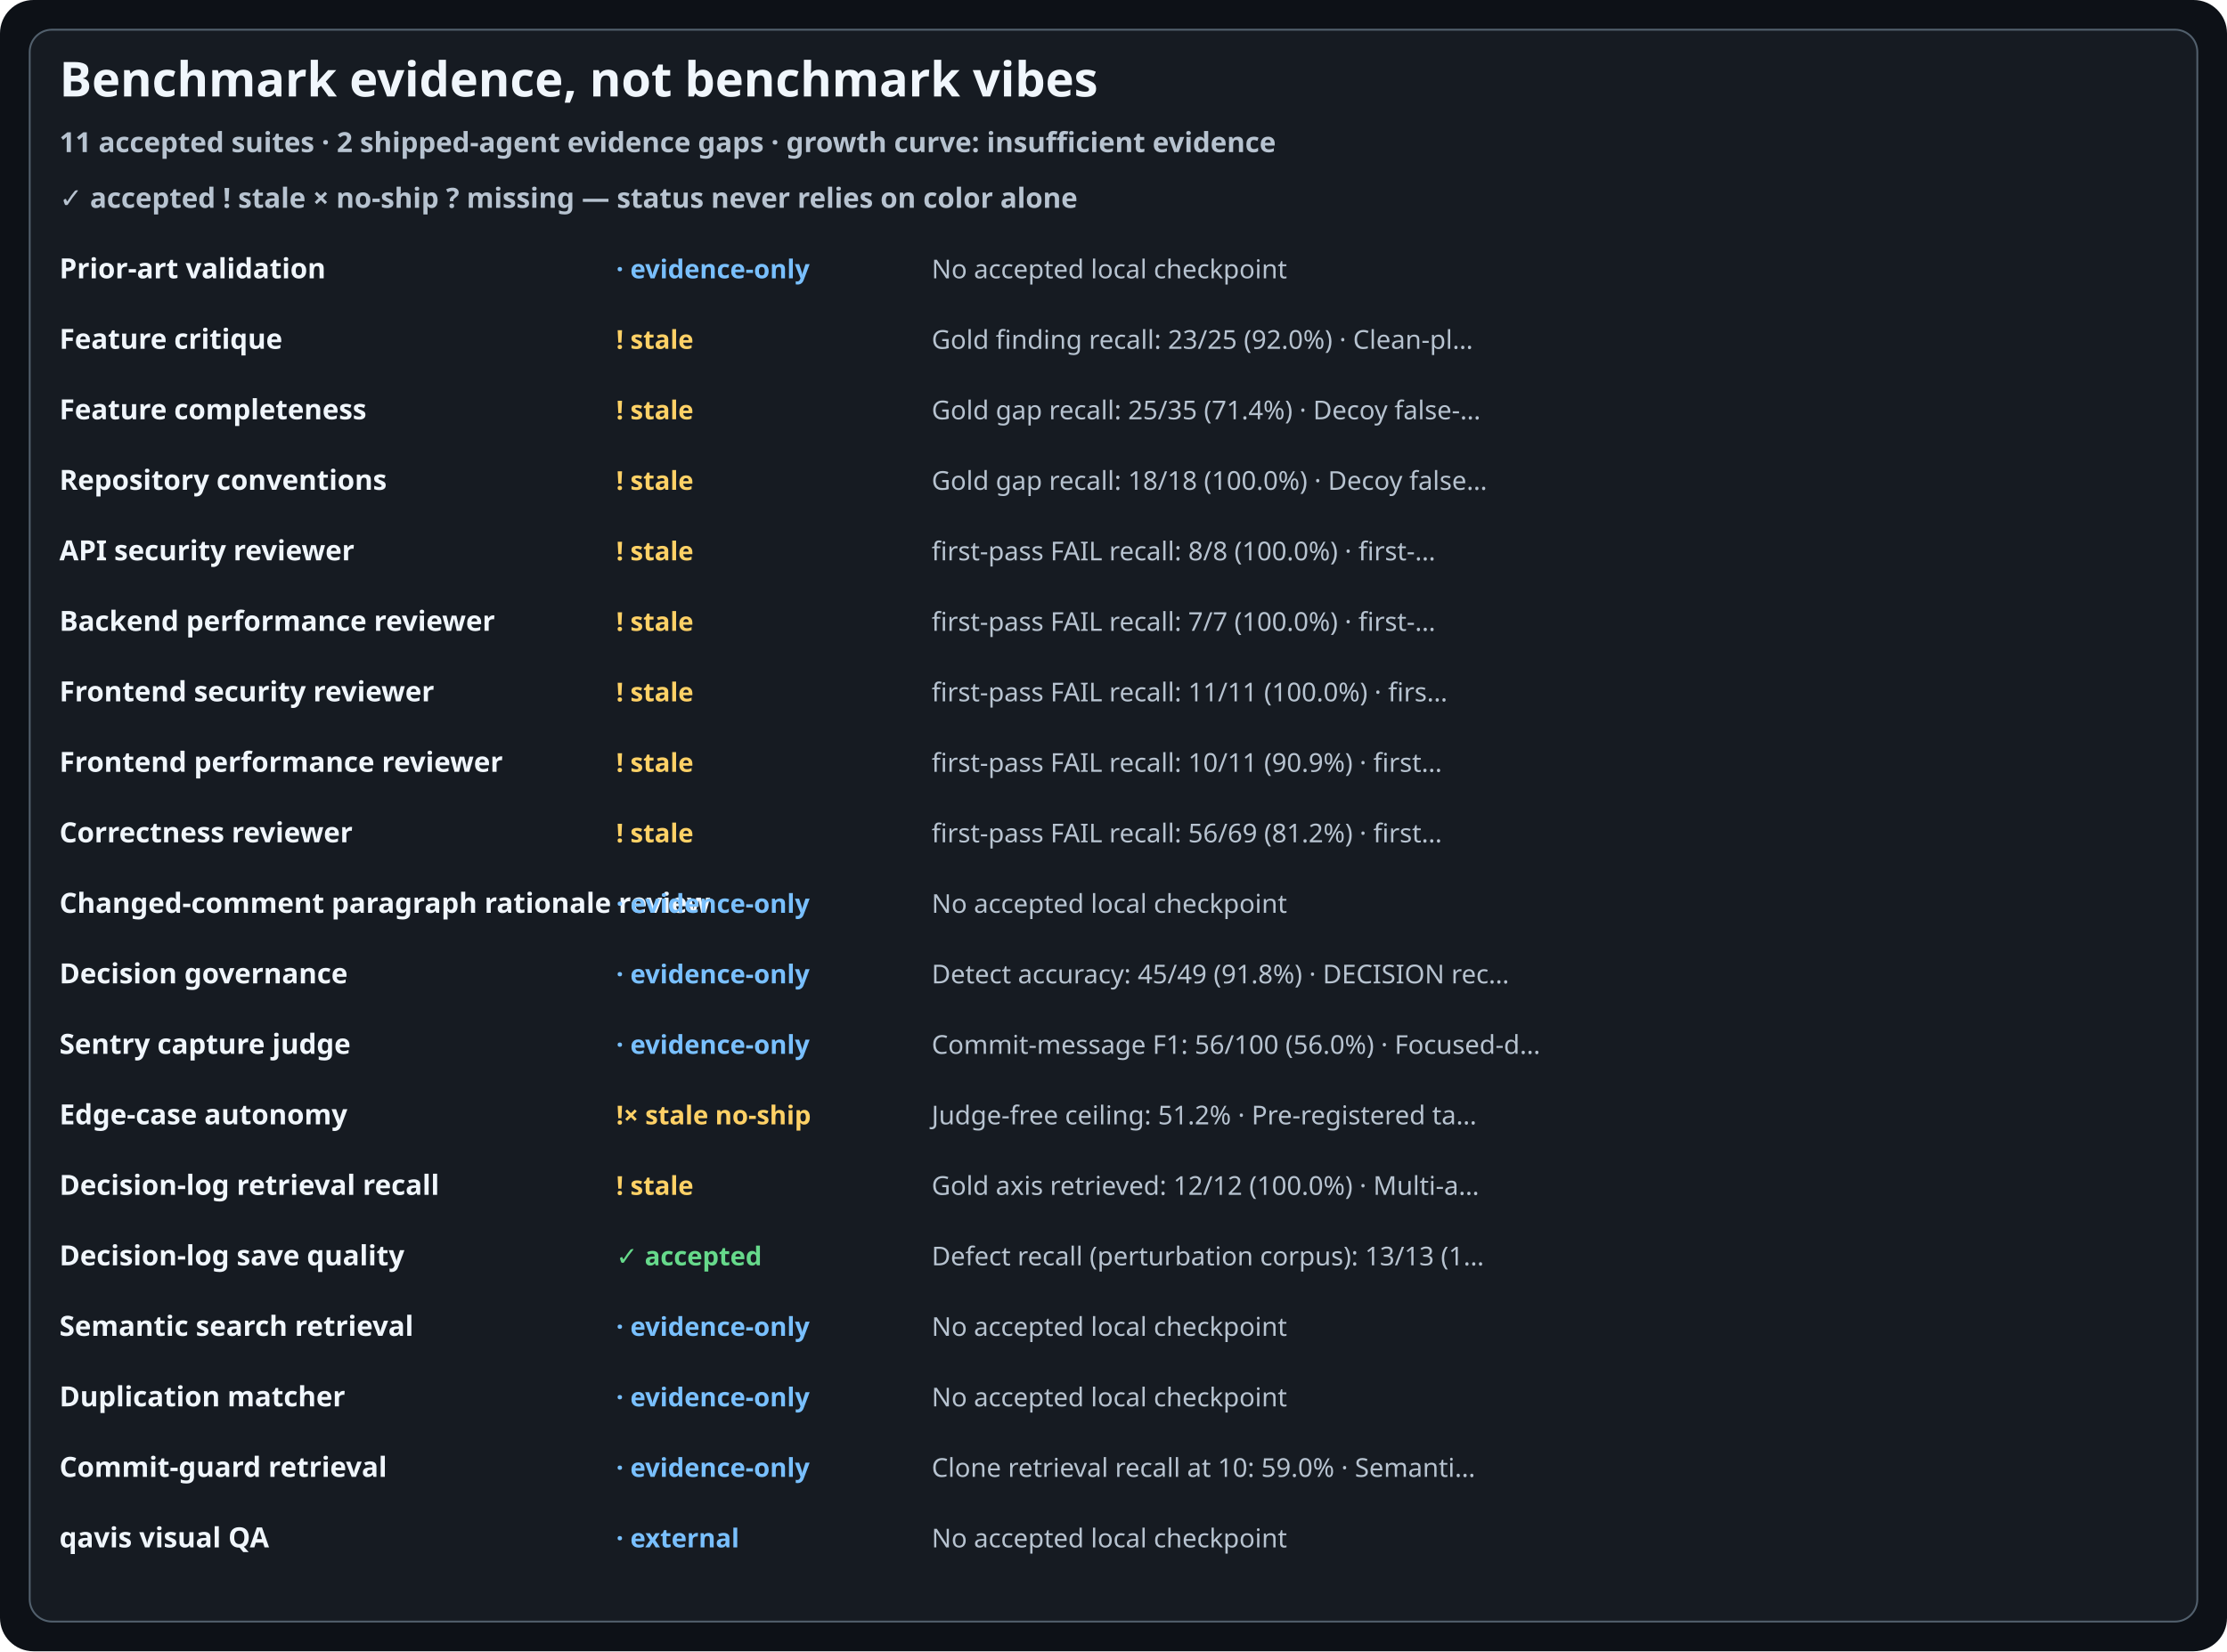
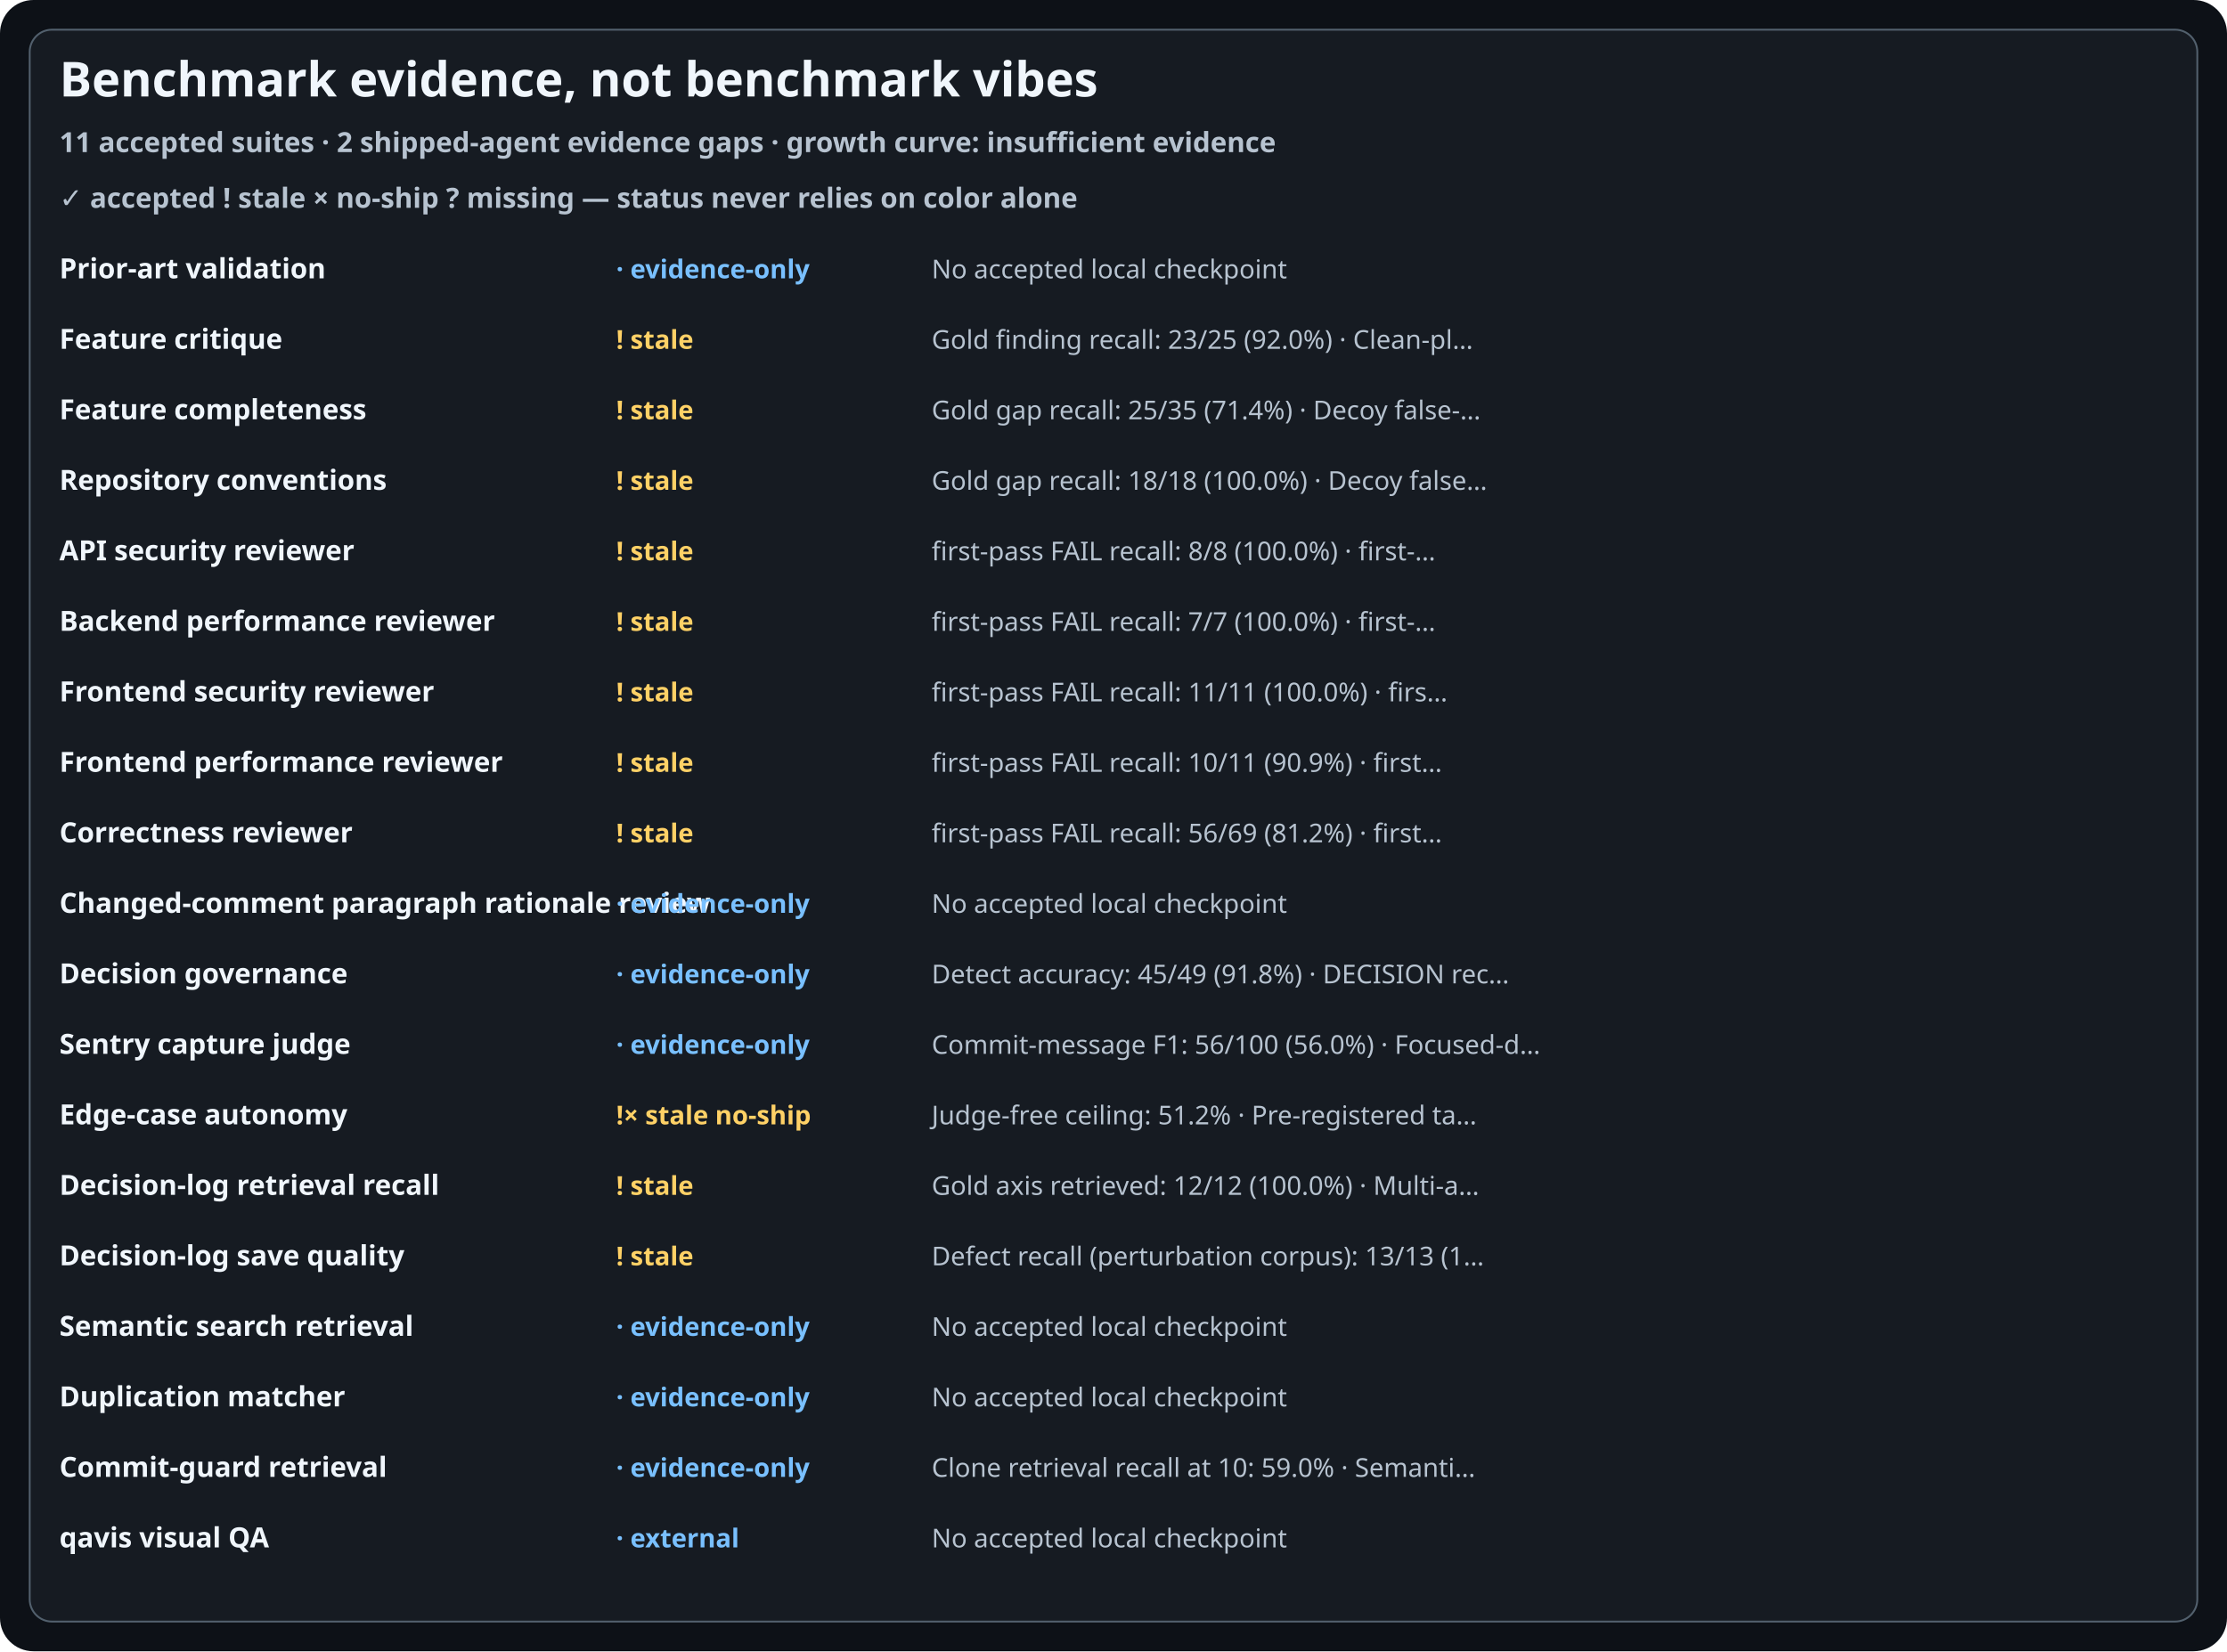
<svg xmlns="http://www.w3.org/2000/svg" width="1200" height="890" viewBox="0 0 1200 890" role="img" aria-labelledby="title desc">
  <style>
  .title{font:700 26px ui-sans-serif,system-ui;fill:#F0F6FC} .summary{font:600 15px ui-sans-serif,system-ui;fill:#B7C3D0}
  .suite{font:600 15px ui-sans-serif,system-ui;fill:#F0F6FC} .metric{font:14px ui-sans-serif,system-ui;fill:#B7C3D0}
  .status{font:700 14px ui-sans-serif,system-ui}.good{fill:#66D98B}.warn{fill:#FFD166}.bad{fill:#FF8B8B}.info{fill:#79C0FF}
</style>
  <rect width="1200" height="890" rx="18" fill="#0D1117" />
  <rect x="16" y="16" width="1168" height="858" rx="12" fill="#161B22" stroke="#52606D" />
  <text class="title" x="32" y="52">Benchmark evidence, not benchmark vibes</text>
  <text class="summary" x="32" y="82">11 accepted suites · 2 shipped-agent evidence gaps · growth curve: insufficient evidence</text>
  <text class="summary" x="32" y="112">✓ accepted   ! stale   × no-ship   ? missing — status never relies on color alone</text>
  <g transform="translate(32 150)">
    <text class="suite" y="0">Prior-art validation</text>
    <text class="status info" x="300" y="0">· evidence-only</text>
    <text class="metric" x="470" y="0">No accepted local checkpoint</text>
  </g>
  <g transform="translate(32 188)">
    <text class="suite" y="0">Feature critique</text>
    <text class="status warn" x="300" y="0">! stale</text>
    <text class="metric" x="470" y="0">Gold finding recall: 23/25 (92.0%) · Clean-pl…</text>
  </g>
  <g transform="translate(32 226)">
    <text class="suite" y="0">Feature completeness</text>
    <text class="status warn" x="300" y="0">! stale</text>
    <text class="metric" x="470" y="0">Gold gap recall: 25/35 (71.4%) · Decoy false-…</text>
  </g>
  <g transform="translate(32 264)">
    <text class="suite" y="0">Repository conventions</text>
    <text class="status warn" x="300" y="0">! stale</text>
    <text class="metric" x="470" y="0">Gold gap recall: 18/18 (100.0%) · Decoy false…</text>
  </g>
  <g transform="translate(32 302)">
    <text class="suite" y="0">API security reviewer</text>
    <text class="status warn" x="300" y="0">! stale</text>
    <text class="metric" x="470" y="0">first-pass FAIL recall: 8/8 (100.0%) · first-…</text>
  </g>
  <g transform="translate(32 340)">
    <text class="suite" y="0">Backend performance reviewer</text>
    <text class="status warn" x="300" y="0">! stale</text>
    <text class="metric" x="470" y="0">first-pass FAIL recall: 7/7 (100.0%) · first-…</text>
  </g>
  <g transform="translate(32 378)">
    <text class="suite" y="0">Frontend security reviewer</text>
    <text class="status warn" x="300" y="0">! stale</text>
    <text class="metric" x="470" y="0">first-pass FAIL recall: 11/11 (100.0%) · firs…</text>
  </g>
  <g transform="translate(32 416)">
    <text class="suite" y="0">Frontend performance reviewer</text>
    <text class="status warn" x="300" y="0">! stale</text>
    <text class="metric" x="470" y="0">first-pass FAIL recall: 10/11 (90.9%) · first…</text>
  </g>
  <g transform="translate(32 454)">
    <text class="suite" y="0">Correctness reviewer</text>
    <text class="status warn" x="300" y="0">! stale</text>
    <text class="metric" x="470" y="0">first-pass FAIL recall: 56/69 (81.2%) · first…</text>
  </g>
  <g transform="translate(32 492)">
    <text class="suite" y="0">Changed-comment paragraph rationale review</text>
    <text class="status info" x="300" y="0">· evidence-only</text>
    <text class="metric" x="470" y="0">No accepted local checkpoint</text>
  </g>
  <g transform="translate(32 530)">
    <text class="suite" y="0">Decision governance</text>
    <text class="status info" x="300" y="0">· evidence-only</text>
    <text class="metric" x="470" y="0">Detect accuracy: 45/49 (91.8%) · DECISION rec…</text>
  </g>
  <g transform="translate(32 568)">
    <text class="suite" y="0">Sentry capture judge</text>
    <text class="status info" x="300" y="0">· evidence-only</text>
    <text class="metric" x="470" y="0">Commit-message F1: 56/100 (56.0%) · Focused-d…</text>
  </g>
  <g transform="translate(32 606)">
    <text class="suite" y="0">Edge-case autonomy</text>
    <text class="status warn" x="300" y="0">!× stale no-ship</text>
    <text class="metric" x="470" y="0">Judge-free ceiling: 51.2% · Pre-registered ta…</text>
  </g>
  <g transform="translate(32 644)">
    <text class="suite" y="0">Decision-log retrieval recall</text>
    <text class="status warn" x="300" y="0">! stale</text>
    <text class="metric" x="470" y="0">Gold axis retrieved: 12/12 (100.0%) · Multi-a…</text>
  </g>
  <g transform="translate(32 682)">
    <text class="suite" y="0">Decision-log save quality</text>
-     <text class="status good" x="300" y="0">✓ accepted</text>
+     <text class="status warn" x="300" y="0">! stale</text>
    <text class="metric" x="470" y="0">Defect recall (perturbation corpus): 13/13 (1…</text>
  </g>
  <g transform="translate(32 720)">
    <text class="suite" y="0">Semantic search retrieval</text>
    <text class="status info" x="300" y="0">· evidence-only</text>
    <text class="metric" x="470" y="0">No accepted local checkpoint</text>
  </g>
  <g transform="translate(32 758)">
    <text class="suite" y="0">Duplication matcher</text>
    <text class="status info" x="300" y="0">· evidence-only</text>
    <text class="metric" x="470" y="0">No accepted local checkpoint</text>
  </g>
  <g transform="translate(32 796)">
    <text class="suite" y="0">Commit-guard retrieval</text>
    <text class="status info" x="300" y="0">· evidence-only</text>
    <text class="metric" x="470" y="0">Clone retrieval recall at 10: 59.0% · Semanti…</text>
  </g>
  <g transform="translate(32 834)">
    <text class="suite" y="0">qavis visual QA</text>
    <text class="status info" x="300" y="0">· external</text>
    <text class="metric" x="470" y="0">No accepted local checkpoint</text>
  </g>
</svg>
